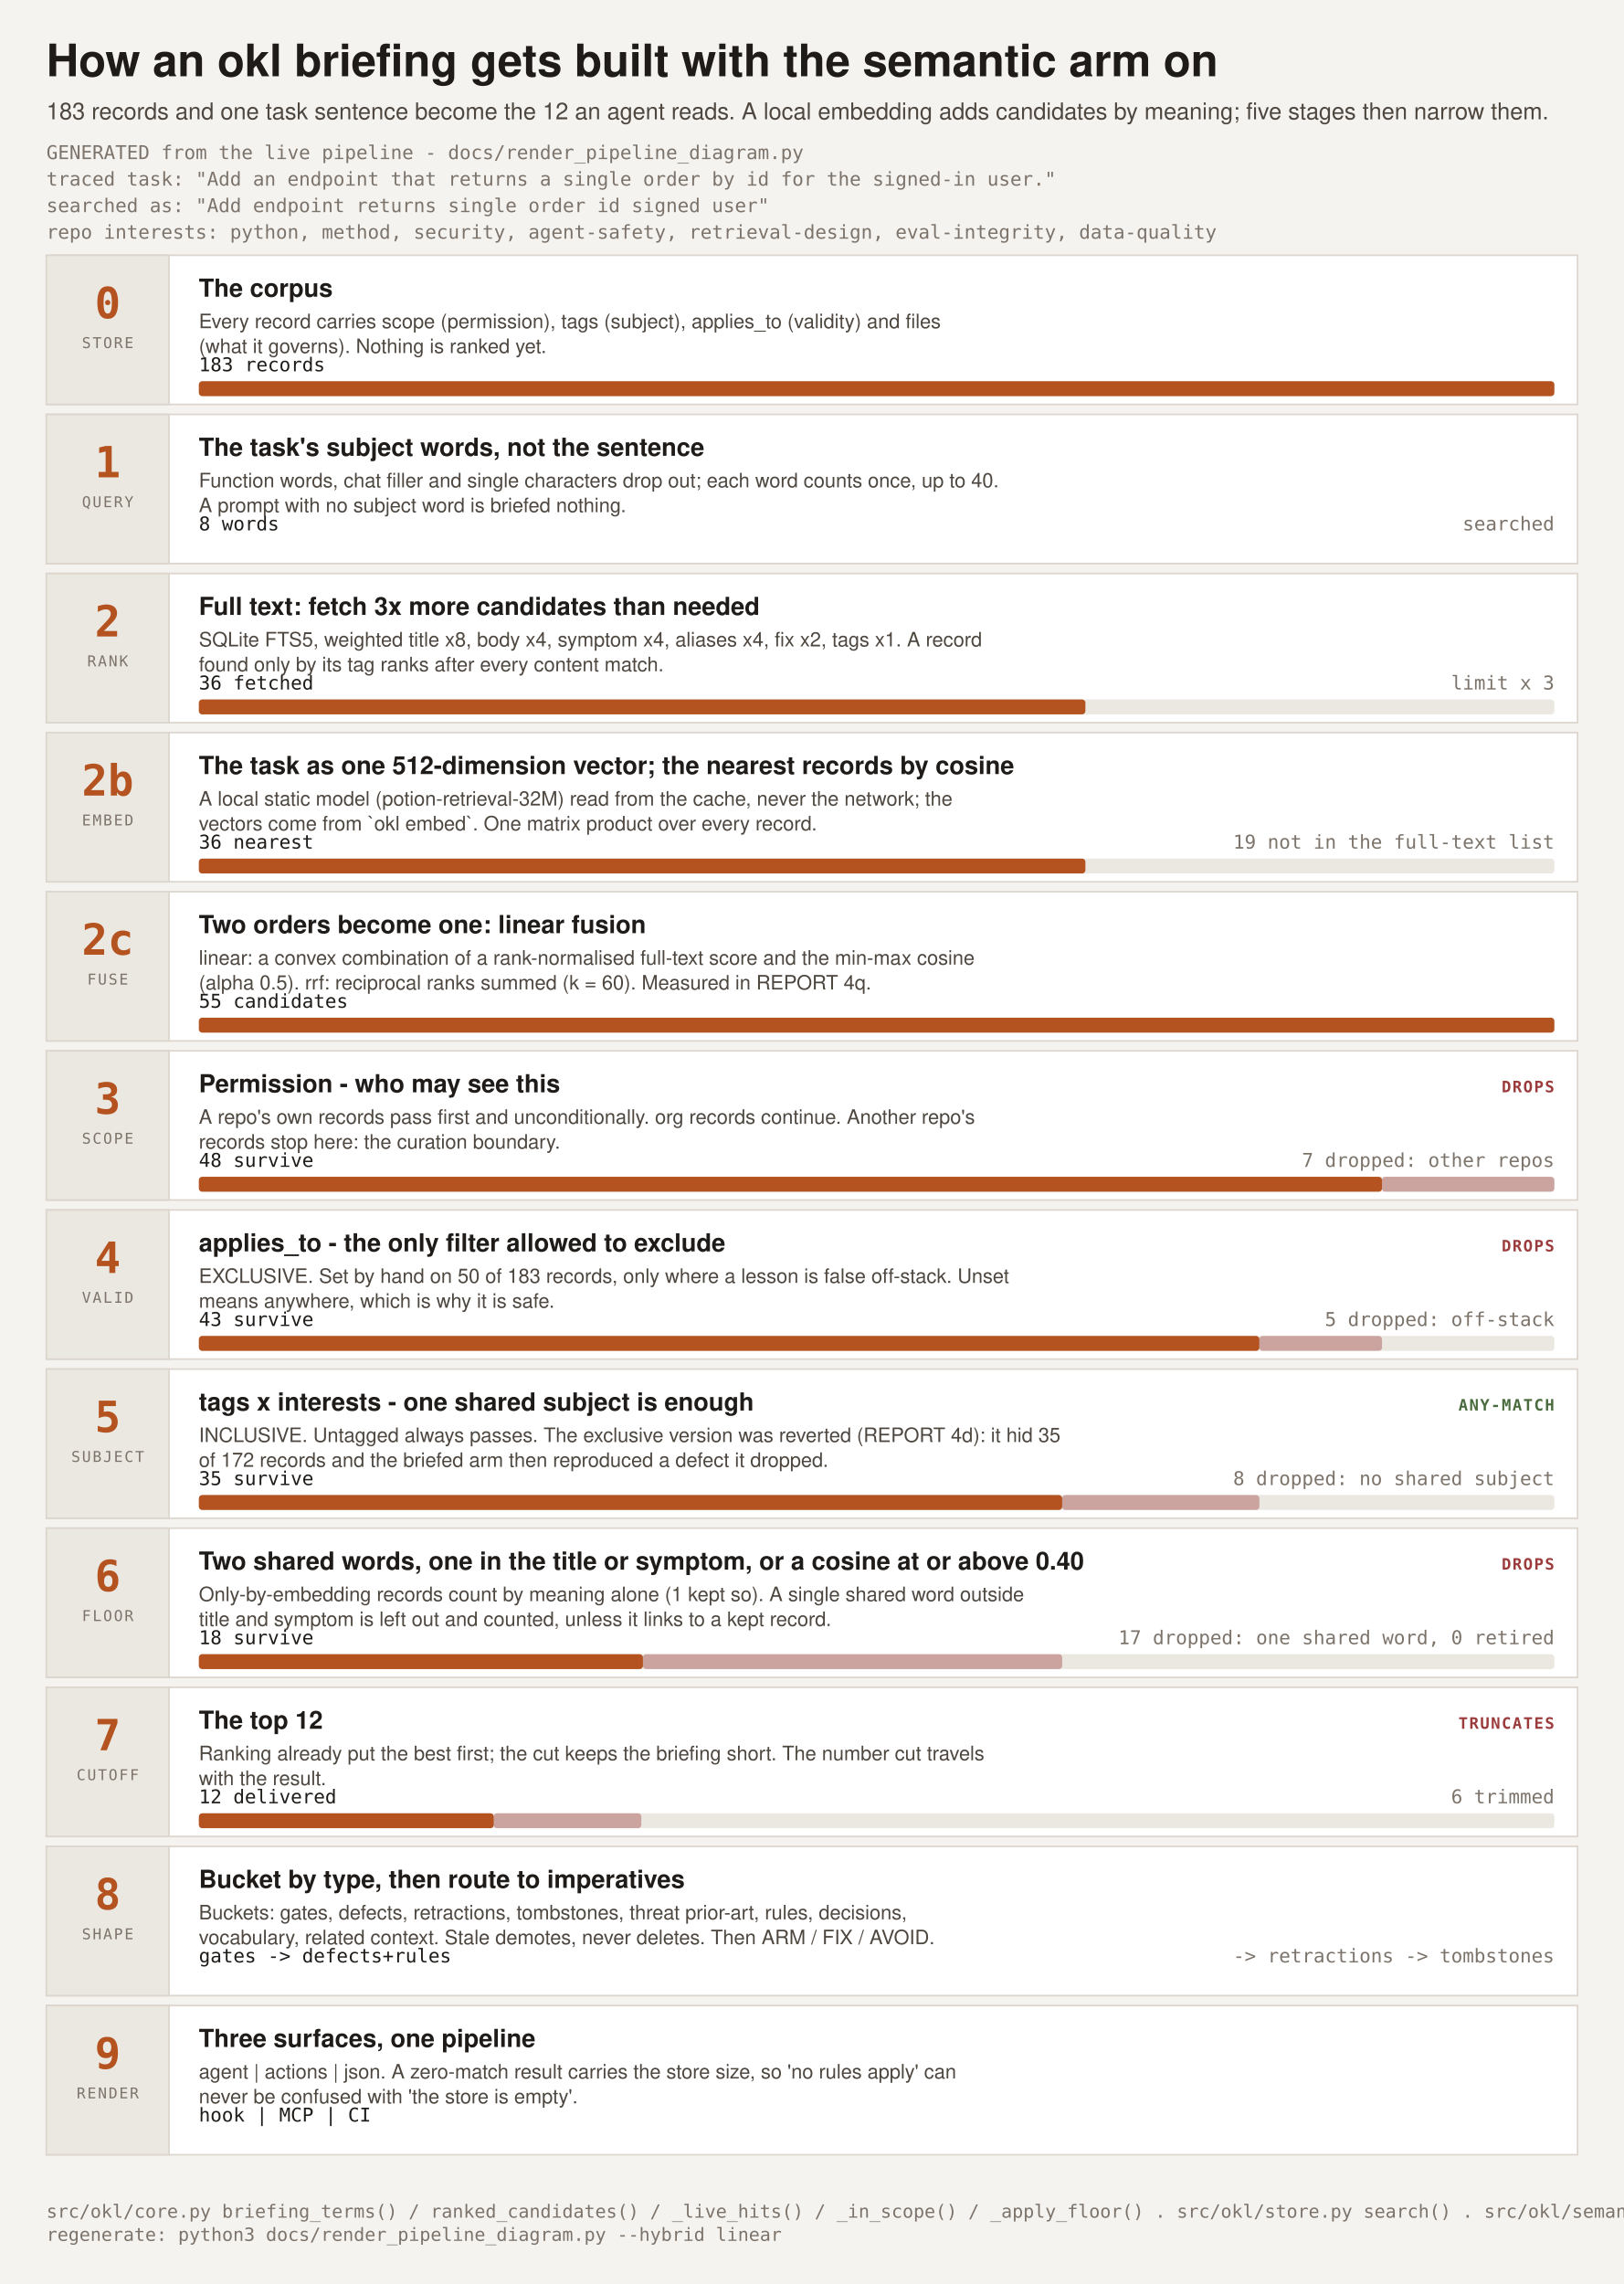
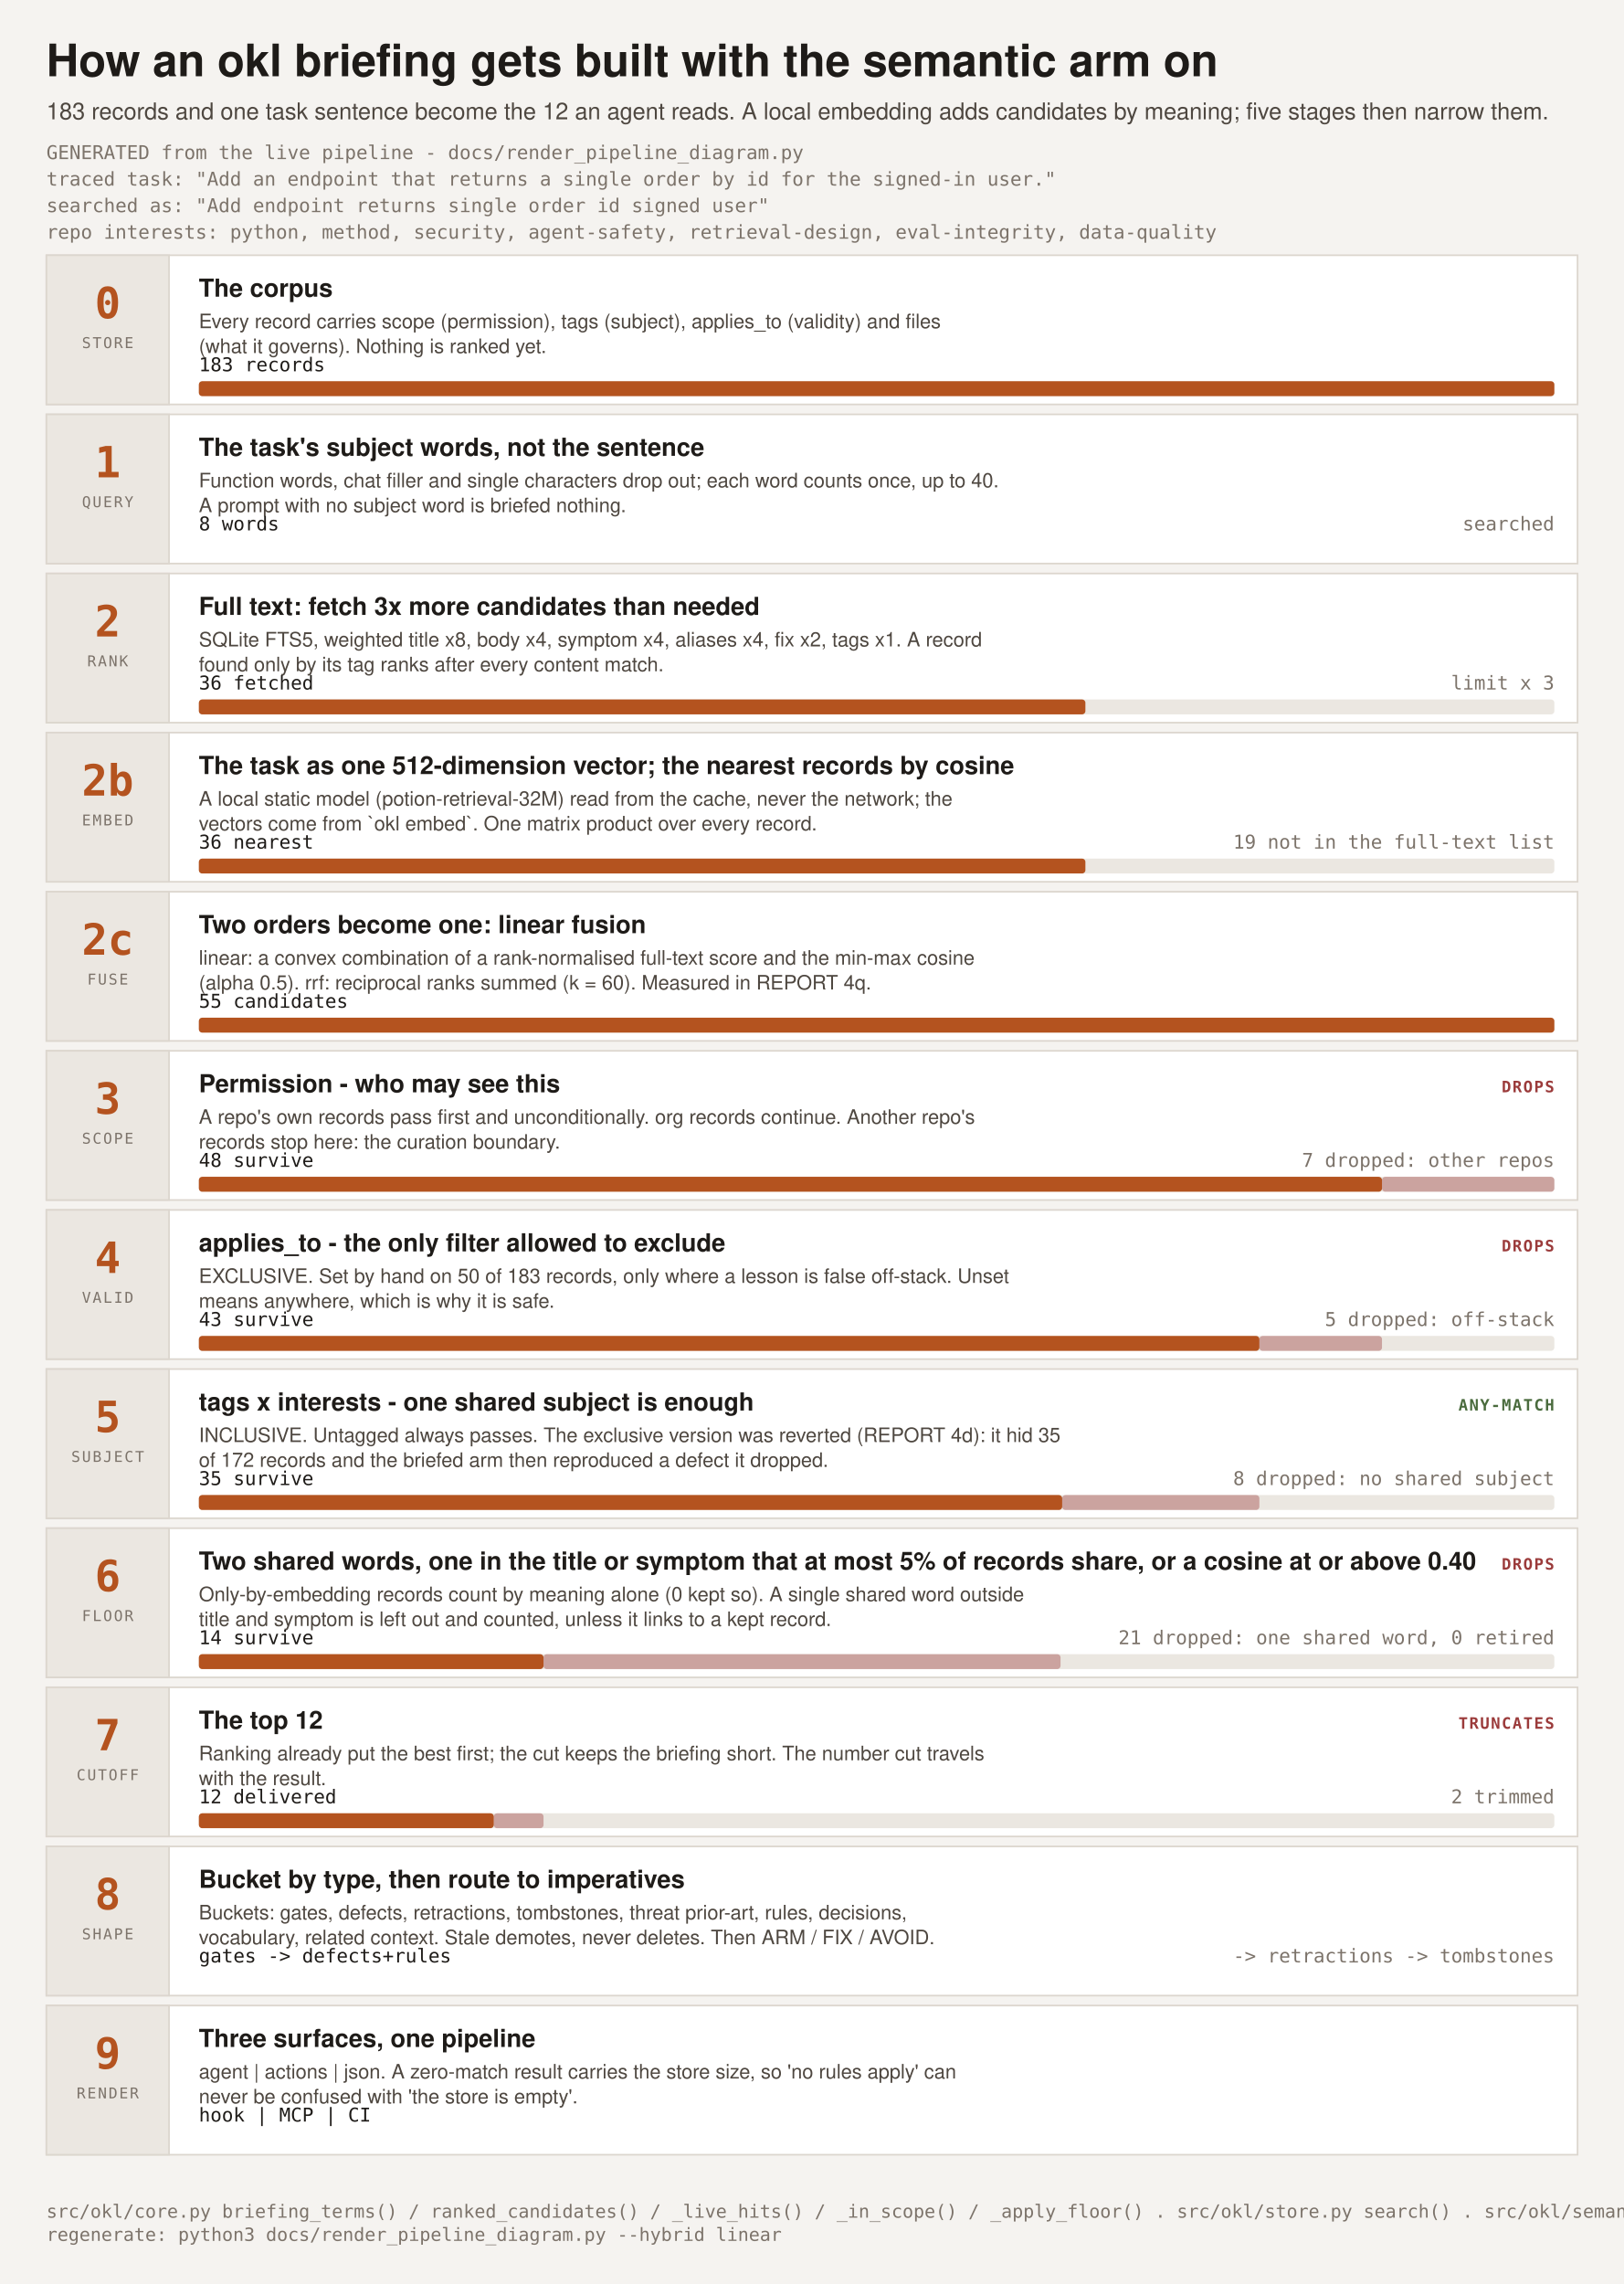
<svg xmlns="http://www.w3.org/2000/svg" width="980" height="1378" viewBox="0 0 980 1378" font-family="ui-sans-serif,-apple-system,Segoe UI,Helvetica,Arial,sans-serif">
  <rect width="980" height="1378" fill="#F5F3F0" />
  <text x="28" y="46" font-size="27" font-weight="700" fill="#1E1B18">How an okl briefing gets built with the semantic arm on</text>
  <text x="28" y="72" font-size="14" fill="#4E4740">183 records and one task sentence become the 12 an agent reads. A local embedding adds candidates by meaning; five stages then narrow them.</text>
  <text x="28" y="96" font-size="11.5" font-family="ui-monospace,SFMono-Regular,Menlo,Consolas,monospace" fill="#7C736A">GENERATED from the live pipeline - docs/render_pipeline_diagram.py</text>
  <text x="28" y="112" font-size="11.5" font-family="ui-monospace,SFMono-Regular,Menlo,Consolas,monospace" fill="#7C736A">traced task: "Add an endpoint that returns a single order by id for the signed-in user."</text>
  <text x="28" y="128" font-size="11.5" font-family="ui-monospace,SFMono-Regular,Menlo,Consolas,monospace" fill="#7C736A">searched as: "Add endpoint returns single order id signed user"</text>
  <text x="28" y="144" font-size="11.5" font-family="ui-monospace,SFMono-Regular,Menlo,Consolas,monospace" fill="#7C736A">repo interests: python, method, security, agent-safety, retrieval-design, eval-integrity, data-quality</text>
  <rect x="28" y="154" width="924" height="90" fill="#FFFFFF" stroke="#DCD6CE" />
  <rect x="28" y="154" width="74" height="90" fill="#EBE7E1" stroke="#DCD6CE" />
  <text x="65" y="192" font-size="26" font-weight="700" fill="#B4531F" font-family="ui-monospace,SFMono-Regular,Menlo,Consolas,monospace" text-anchor="middle">0</text>
  <text x="65" y="210" font-size="9" fill="#7C736A" font-family="ui-monospace,SFMono-Regular,Menlo,Consolas,monospace" text-anchor="middle" letter-spacing="1">STORE</text>
  <text x="120" y="179" font-size="15" font-weight="600" fill="#1E1B18">The corpus</text>
  <text x="120" y="198" font-size="12" fill="#4E4740">Every record carries scope (permission), tags (subject), applies_to (validity) and files</text>
  <text x="120" y="213" font-size="12" fill="#4E4740">(what it governs). Nothing is ranked yet.</text>
  <text x="120" y="224" font-size="11.5" font-family="ui-monospace,SFMono-Regular,Menlo,Consolas,monospace" fill="#1E1B18" font-weight="500">183 records</text>
  <rect x="120" y="230" width="818" height="9" rx="2" fill="#EBE7E1" />
  <rect x="120" y="230" width="818" height="9" rx="2" fill="#B4531F" />
  <rect x="28" y="250" width="924" height="90" fill="#FFFFFF" stroke="#DCD6CE" />
  <rect x="28" y="250" width="74" height="90" fill="#EBE7E1" stroke="#DCD6CE" />
  <text x="65" y="288" font-size="26" font-weight="700" fill="#B4531F" font-family="ui-monospace,SFMono-Regular,Menlo,Consolas,monospace" text-anchor="middle">1</text>
  <text x="65" y="306" font-size="9" fill="#7C736A" font-family="ui-monospace,SFMono-Regular,Menlo,Consolas,monospace" text-anchor="middle" letter-spacing="1">QUERY</text>
  <text x="120" y="275" font-size="15" font-weight="600" fill="#1E1B18">The task's subject words, not the sentence</text>
  <text x="120" y="294" font-size="12" fill="#4E4740">Function words, chat filler and single characters drop out; each word counts once, up to 40.</text>
  <text x="120" y="309" font-size="12" fill="#4E4740">A prompt with no subject word is briefed nothing.</text>
  <text x="120" y="320" font-size="11.5" font-family="ui-monospace,SFMono-Regular,Menlo,Consolas,monospace" fill="#1E1B18" font-weight="500">8 words</text>
  <text x="938" y="320" font-size="11.5" font-family="ui-monospace,SFMono-Regular,Menlo,Consolas,monospace" fill="#7C736A" text-anchor="end">searched</text>
  <rect x="28" y="346" width="924" height="90" fill="#FFFFFF" stroke="#DCD6CE" />
  <rect x="28" y="346" width="74" height="90" fill="#EBE7E1" stroke="#DCD6CE" />
  <text x="65" y="384" font-size="26" font-weight="700" fill="#B4531F" font-family="ui-monospace,SFMono-Regular,Menlo,Consolas,monospace" text-anchor="middle">2</text>
  <text x="65" y="402" font-size="9" fill="#7C736A" font-family="ui-monospace,SFMono-Regular,Menlo,Consolas,monospace" text-anchor="middle" letter-spacing="1">RANK</text>
  <text x="120" y="371" font-size="15" font-weight="600" fill="#1E1B18">Full text: fetch 3x more candidates than needed</text>
  <text x="120" y="390" font-size="12" fill="#4E4740">SQLite FTS5, weighted title x8, body x4, symptom x4, aliases x4, fix x2, tags x1. A record</text>
  <text x="120" y="405" font-size="12" fill="#4E4740">found only by its tag ranks after every content match.</text>
  <text x="120" y="416" font-size="11.5" font-family="ui-monospace,SFMono-Regular,Menlo,Consolas,monospace" fill="#1E1B18" font-weight="500">36 fetched</text>
  <text x="938" y="416" font-size="11.5" font-family="ui-monospace,SFMono-Regular,Menlo,Consolas,monospace" fill="#7C736A" text-anchor="end">limit x 3</text>
  <rect x="120" y="422" width="818" height="9" rx="2" fill="#EBE7E1" />
  <rect x="120" y="422" width="535" height="9" rx="2" fill="#B4531F" />
  <rect x="28" y="442" width="924" height="90" fill="#FFFFFF" stroke="#DCD6CE" />
  <rect x="28" y="442" width="74" height="90" fill="#EBE7E1" stroke="#DCD6CE" />
  <text x="65" y="480" font-size="26" font-weight="700" fill="#B4531F" font-family="ui-monospace,SFMono-Regular,Menlo,Consolas,monospace" text-anchor="middle">2b</text>
  <text x="65" y="498" font-size="9" fill="#7C736A" font-family="ui-monospace,SFMono-Regular,Menlo,Consolas,monospace" text-anchor="middle" letter-spacing="1">EMBED</text>
  <text x="120" y="467" font-size="15" font-weight="600" fill="#1E1B18">The task as one 512-dimension vector; the nearest records by cosine</text>
  <text x="120" y="486" font-size="12" fill="#4E4740">A local static model (potion-retrieval-32M) read from the cache, never the network; the</text>
  <text x="120" y="501" font-size="12" fill="#4E4740">vectors come from `okl embed`. One matrix product over every record.</text>
  <text x="120" y="512" font-size="11.5" font-family="ui-monospace,SFMono-Regular,Menlo,Consolas,monospace" fill="#1E1B18" font-weight="500">36 nearest</text>
  <text x="938" y="512" font-size="11.5" font-family="ui-monospace,SFMono-Regular,Menlo,Consolas,monospace" fill="#7C736A" text-anchor="end">19 not in the full-text list</text>
  <rect x="120" y="518" width="818" height="9" rx="2" fill="#EBE7E1" />
  <rect x="120" y="518" width="535" height="9" rx="2" fill="#B4531F" />
  <rect x="28" y="538" width="924" height="90" fill="#FFFFFF" stroke="#DCD6CE" />
  <rect x="28" y="538" width="74" height="90" fill="#EBE7E1" stroke="#DCD6CE" />
  <text x="65" y="576" font-size="26" font-weight="700" fill="#B4531F" font-family="ui-monospace,SFMono-Regular,Menlo,Consolas,monospace" text-anchor="middle">2c</text>
  <text x="65" y="594" font-size="9" fill="#7C736A" font-family="ui-monospace,SFMono-Regular,Menlo,Consolas,monospace" text-anchor="middle" letter-spacing="1">FUSE</text>
  <text x="120" y="563" font-size="15" font-weight="600" fill="#1E1B18">Two orders become one: linear fusion</text>
  <text x="120" y="582" font-size="12" fill="#4E4740">linear: a convex combination of a rank-normalised full-text score and the min-max cosine</text>
  <text x="120" y="597" font-size="12" fill="#4E4740">(alpha 0.5). rrf: reciprocal ranks summed (k = 60). Measured in REPORT 4q.</text>
  <text x="120" y="608" font-size="11.5" font-family="ui-monospace,SFMono-Regular,Menlo,Consolas,monospace" fill="#1E1B18" font-weight="500">55 candidates</text>
  <rect x="120" y="614" width="818" height="9" rx="2" fill="#EBE7E1" />
  <rect x="120" y="614" width="818" height="9" rx="2" fill="#B4531F" />
  <rect x="28" y="634" width="924" height="90" fill="#FFFFFF" stroke="#DCD6CE" />
  <rect x="28" y="634" width="74" height="90" fill="#EBE7E1" stroke="#DCD6CE" />
  <text x="65" y="672" font-size="26" font-weight="700" fill="#B4531F" font-family="ui-monospace,SFMono-Regular,Menlo,Consolas,monospace" text-anchor="middle">3</text>
  <text x="65" y="690" font-size="9" fill="#7C736A" font-family="ui-monospace,SFMono-Regular,Menlo,Consolas,monospace" text-anchor="middle" letter-spacing="1">SCOPE</text>
  <text x="120" y="659" font-size="15" font-weight="600" fill="#1E1B18">Permission - who may see this</text>
  <text x="120" y="678" font-size="12" fill="#4E4740">A repo's own records pass first and unconditionally. org records continue. Another repo's</text>
  <text x="120" y="693" font-size="12" fill="#4E4740">records stop here: the curation boundary.</text>
  <text x="938" y="659" font-size="9.5" fill="#9B3B3B" font-family="ui-monospace,SFMono-Regular,Menlo,Consolas,monospace" font-weight="700" text-anchor="end" letter-spacing="0.8">DROPS</text>
  <text x="120" y="704" font-size="11.5" font-family="ui-monospace,SFMono-Regular,Menlo,Consolas,monospace" fill="#1E1B18" font-weight="500">48 survive</text>
  <text x="938" y="704" font-size="11.5" font-family="ui-monospace,SFMono-Regular,Menlo,Consolas,monospace" fill="#7C736A" text-anchor="end">7 dropped: other repos</text>
  <rect x="120" y="710" width="818" height="9" rx="2" fill="#EBE7E1" />
  <rect x="120" y="710" width="714" height="9" rx="2" fill="#B4531F" />
  <rect x="834" y="710" width="104" height="9" rx="2" fill="#9B3B3B" opacity="0.4" />
  <rect x="28" y="730" width="924" height="90" fill="#FFFFFF" stroke="#DCD6CE" />
  <rect x="28" y="730" width="74" height="90" fill="#EBE7E1" stroke="#DCD6CE" />
  <text x="65" y="768" font-size="26" font-weight="700" fill="#B4531F" font-family="ui-monospace,SFMono-Regular,Menlo,Consolas,monospace" text-anchor="middle">4</text>
  <text x="65" y="786" font-size="9" fill="#7C736A" font-family="ui-monospace,SFMono-Regular,Menlo,Consolas,monospace" text-anchor="middle" letter-spacing="1">VALID</text>
  <text x="120" y="755" font-size="15" font-weight="600" fill="#1E1B18">applies_to - the only filter allowed to exclude</text>
  <text x="120" y="774" font-size="12" fill="#4E4740">EXCLUSIVE. Set by hand on 50 of 183 records, only where a lesson is false off-stack. Unset</text>
  <text x="120" y="789" font-size="12" fill="#4E4740">means anywhere, which is why it is safe.</text>
  <text x="938" y="755" font-size="9.5" fill="#9B3B3B" font-family="ui-monospace,SFMono-Regular,Menlo,Consolas,monospace" font-weight="700" text-anchor="end" letter-spacing="0.8">DROPS</text>
  <text x="120" y="800" font-size="11.5" font-family="ui-monospace,SFMono-Regular,Menlo,Consolas,monospace" fill="#1E1B18" font-weight="500">43 survive</text>
  <text x="938" y="800" font-size="11.5" font-family="ui-monospace,SFMono-Regular,Menlo,Consolas,monospace" fill="#7C736A" text-anchor="end">5 dropped: off-stack</text>
  <rect x="120" y="806" width="818" height="9" rx="2" fill="#EBE7E1" />
  <rect x="120" y="806" width="640" height="9" rx="2" fill="#B4531F" />
  <rect x="760" y="806" width="74" height="9" rx="2" fill="#9B3B3B" opacity="0.4" />
  <rect x="28" y="826" width="924" height="90" fill="#FFFFFF" stroke="#DCD6CE" />
  <rect x="28" y="826" width="74" height="90" fill="#EBE7E1" stroke="#DCD6CE" />
  <text x="65" y="864" font-size="26" font-weight="700" fill="#B4531F" font-family="ui-monospace,SFMono-Regular,Menlo,Consolas,monospace" text-anchor="middle">5</text>
  <text x="65" y="882" font-size="9" fill="#7C736A" font-family="ui-monospace,SFMono-Regular,Menlo,Consolas,monospace" text-anchor="middle" letter-spacing="1">SUBJECT</text>
  <text x="120" y="851" font-size="15" font-weight="600" fill="#1E1B18">tags x interests - one shared subject is enough</text>
  <text x="120" y="870" font-size="12" fill="#4E4740">INCLUSIVE. Untagged always passes. The exclusive version was reverted (REPORT 4d): it hid 35</text>
  <text x="120" y="885" font-size="12" fill="#4E4740">of 172 records and the briefed arm then reproduced a defect it dropped.</text>
  <text x="938" y="851" font-size="9.5" fill="#4A6B3D" font-family="ui-monospace,SFMono-Regular,Menlo,Consolas,monospace" font-weight="700" text-anchor="end" letter-spacing="0.8">ANY-MATCH</text>
  <text x="120" y="896" font-size="11.5" font-family="ui-monospace,SFMono-Regular,Menlo,Consolas,monospace" fill="#1E1B18" font-weight="500">35 survive</text>
  <text x="938" y="896" font-size="11.5" font-family="ui-monospace,SFMono-Regular,Menlo,Consolas,monospace" fill="#7C736A" text-anchor="end">8 dropped: no shared subject</text>
  <rect x="120" y="902" width="818" height="9" rx="2" fill="#EBE7E1" />
  <rect x="120" y="902" width="521" height="9" rx="2" fill="#B4531F" />
  <rect x="641" y="902" width="119" height="9" rx="2" fill="#9B3B3B" opacity="0.4" />
  <rect x="28" y="922" width="924" height="90" fill="#FFFFFF" stroke="#DCD6CE" />
  <rect x="28" y="922" width="74" height="90" fill="#EBE7E1" stroke="#DCD6CE" />
  <text x="65" y="960" font-size="26" font-weight="700" fill="#B4531F" font-family="ui-monospace,SFMono-Regular,Menlo,Consolas,monospace" text-anchor="middle">6</text>
  <text x="65" y="978" font-size="9" fill="#7C736A" font-family="ui-monospace,SFMono-Regular,Menlo,Consolas,monospace" text-anchor="middle" letter-spacing="1">FLOOR</text>
-   <text x="120" y="947" font-size="15" font-weight="600" fill="#1E1B18">Two shared words, one in the title or symptom, or a cosine at or above 0.40</text>
-   <text x="120" y="966" font-size="12" fill="#4E4740">Only-by-embedding records count by meaning alone (1 kept so). A single shared word outside</text>
+   <text x="120" y="947" font-size="15" font-weight="600" fill="#1E1B18">Two shared words, one in the title or symptom that at most 5% of records share, or a cosine at or above 0.40</text>
+   <text x="120" y="966" font-size="12" fill="#4E4740">Only-by-embedding records count by meaning alone (0 kept so). A single shared word outside</text>
  <text x="120" y="981" font-size="12" fill="#4E4740">title and symptom is left out and counted, unless it links to a kept record.</text>
  <text x="938" y="947" font-size="9.5" fill="#9B3B3B" font-family="ui-monospace,SFMono-Regular,Menlo,Consolas,monospace" font-weight="700" text-anchor="end" letter-spacing="0.8">DROPS</text>
-   <text x="120" y="992" font-size="11.5" font-family="ui-monospace,SFMono-Regular,Menlo,Consolas,monospace" fill="#1E1B18" font-weight="500">18 survive</text>
-   <text x="938" y="992" font-size="11.5" font-family="ui-monospace,SFMono-Regular,Menlo,Consolas,monospace" fill="#7C736A" text-anchor="end">17 dropped: one shared word, 0 retired</text>
+   <text x="120" y="992" font-size="11.5" font-family="ui-monospace,SFMono-Regular,Menlo,Consolas,monospace" fill="#1E1B18" font-weight="500">14 survive</text>
+   <text x="938" y="992" font-size="11.5" font-family="ui-monospace,SFMono-Regular,Menlo,Consolas,monospace" fill="#7C736A" text-anchor="end">21 dropped: one shared word, 0 retired</text>
  <rect x="120" y="998" width="818" height="9" rx="2" fill="#EBE7E1" />
-   <rect x="120" y="998" width="268" height="9" rx="2" fill="#B4531F" />
-   <rect x="388" y="998" width="253" height="9" rx="2" fill="#9B3B3B" opacity="0.4" />
+   <rect x="120" y="998" width="208" height="9" rx="2" fill="#B4531F" />
+   <rect x="328" y="998" width="312" height="9" rx="2" fill="#9B3B3B" opacity="0.4" />
  <rect x="28" y="1018" width="924" height="90" fill="#FFFFFF" stroke="#DCD6CE" />
  <rect x="28" y="1018" width="74" height="90" fill="#EBE7E1" stroke="#DCD6CE" />
  <text x="65" y="1056" font-size="26" font-weight="700" fill="#B4531F" font-family="ui-monospace,SFMono-Regular,Menlo,Consolas,monospace" text-anchor="middle">7</text>
  <text x="65" y="1074" font-size="9" fill="#7C736A" font-family="ui-monospace,SFMono-Regular,Menlo,Consolas,monospace" text-anchor="middle" letter-spacing="1">CUTOFF</text>
  <text x="120" y="1043" font-size="15" font-weight="600" fill="#1E1B18">The top 12</text>
  <text x="120" y="1062" font-size="12" fill="#4E4740">Ranking already put the best first; the cut keeps the briefing short. The number cut travels</text>
  <text x="120" y="1077" font-size="12" fill="#4E4740">with the result.</text>
  <text x="938" y="1043" font-size="9.5" fill="#9B3B3B" font-family="ui-monospace,SFMono-Regular,Menlo,Consolas,monospace" font-weight="700" text-anchor="end" letter-spacing="0.8">TRUNCATES</text>
  <text x="120" y="1088" font-size="11.5" font-family="ui-monospace,SFMono-Regular,Menlo,Consolas,monospace" fill="#1E1B18" font-weight="500">12 delivered</text>
-   <text x="938" y="1088" font-size="11.5" font-family="ui-monospace,SFMono-Regular,Menlo,Consolas,monospace" fill="#7C736A" text-anchor="end">6 trimmed</text>
+   <text x="938" y="1088" font-size="11.5" font-family="ui-monospace,SFMono-Regular,Menlo,Consolas,monospace" fill="#7C736A" text-anchor="end">2 trimmed</text>
  <rect x="120" y="1094" width="818" height="9" rx="2" fill="#EBE7E1" />
  <rect x="120" y="1094" width="178" height="9" rx="2" fill="#B4531F" />
-   <rect x="298" y="1094" width="89" height="9" rx="2" fill="#9B3B3B" opacity="0.4" />
+   <rect x="298" y="1094" width="30" height="9" rx="2" fill="#9B3B3B" opacity="0.4" />
  <rect x="28" y="1114" width="924" height="90" fill="#FFFFFF" stroke="#DCD6CE" />
  <rect x="28" y="1114" width="74" height="90" fill="#EBE7E1" stroke="#DCD6CE" />
  <text x="65" y="1152" font-size="26" font-weight="700" fill="#B4531F" font-family="ui-monospace,SFMono-Regular,Menlo,Consolas,monospace" text-anchor="middle">8</text>
  <text x="65" y="1170" font-size="9" fill="#7C736A" font-family="ui-monospace,SFMono-Regular,Menlo,Consolas,monospace" text-anchor="middle" letter-spacing="1">SHAPE</text>
  <text x="120" y="1139" font-size="15" font-weight="600" fill="#1E1B18">Bucket by type, then route to imperatives</text>
  <text x="120" y="1158" font-size="12" fill="#4E4740">Buckets: gates, defects, retractions, tombstones, threat prior-art, rules, decisions,</text>
  <text x="120" y="1173" font-size="12" fill="#4E4740">vocabulary, related context. Stale demotes, never deletes. Then ARM / FIX / AVOID.</text>
  <text x="120" y="1184" font-size="11.5" font-family="ui-monospace,SFMono-Regular,Menlo,Consolas,monospace" fill="#1E1B18" font-weight="500">gates -&gt; defects+rules</text>
  <text x="938" y="1184" font-size="11.5" font-family="ui-monospace,SFMono-Regular,Menlo,Consolas,monospace" fill="#7C736A" text-anchor="end">-&gt; retractions -&gt; tombstones</text>
  <rect x="28" y="1210" width="924" height="90" fill="#FFFFFF" stroke="#DCD6CE" />
  <rect x="28" y="1210" width="74" height="90" fill="#EBE7E1" stroke="#DCD6CE" />
  <text x="65" y="1248" font-size="26" font-weight="700" fill="#B4531F" font-family="ui-monospace,SFMono-Regular,Menlo,Consolas,monospace" text-anchor="middle">9</text>
  <text x="65" y="1266" font-size="9" fill="#7C736A" font-family="ui-monospace,SFMono-Regular,Menlo,Consolas,monospace" text-anchor="middle" letter-spacing="1">RENDER</text>
  <text x="120" y="1235" font-size="15" font-weight="600" fill="#1E1B18">Three surfaces, one pipeline</text>
  <text x="120" y="1254" font-size="12" fill="#4E4740">agent | actions | json. A zero-match result carries the store size, so 'no rules apply' can</text>
  <text x="120" y="1269" font-size="12" fill="#4E4740">never be confused with 'the store is empty'.</text>
  <text x="120" y="1280" font-size="11.5" font-family="ui-monospace,SFMono-Regular,Menlo,Consolas,monospace" fill="#1E1B18" font-weight="500">hook | MCP | CI</text>
  <text x="28" y="1338" font-size="11" font-family="ui-monospace,SFMono-Regular,Menlo,Consolas,monospace" fill="#7C736A">src/okl/core.py briefing_terms() / ranked_candidates() / _live_hits() / _in_scope() / _apply_floor() . src/okl/store.py search() . src/okl/semantic.py search()</text>
  <text x="28" y="1352" font-size="11" font-family="ui-monospace,SFMono-Regular,Menlo,Consolas,monospace" fill="#7C736A">regenerate: python3 docs/render_pipeline_diagram.py --hybrid linear</text>
</svg>
